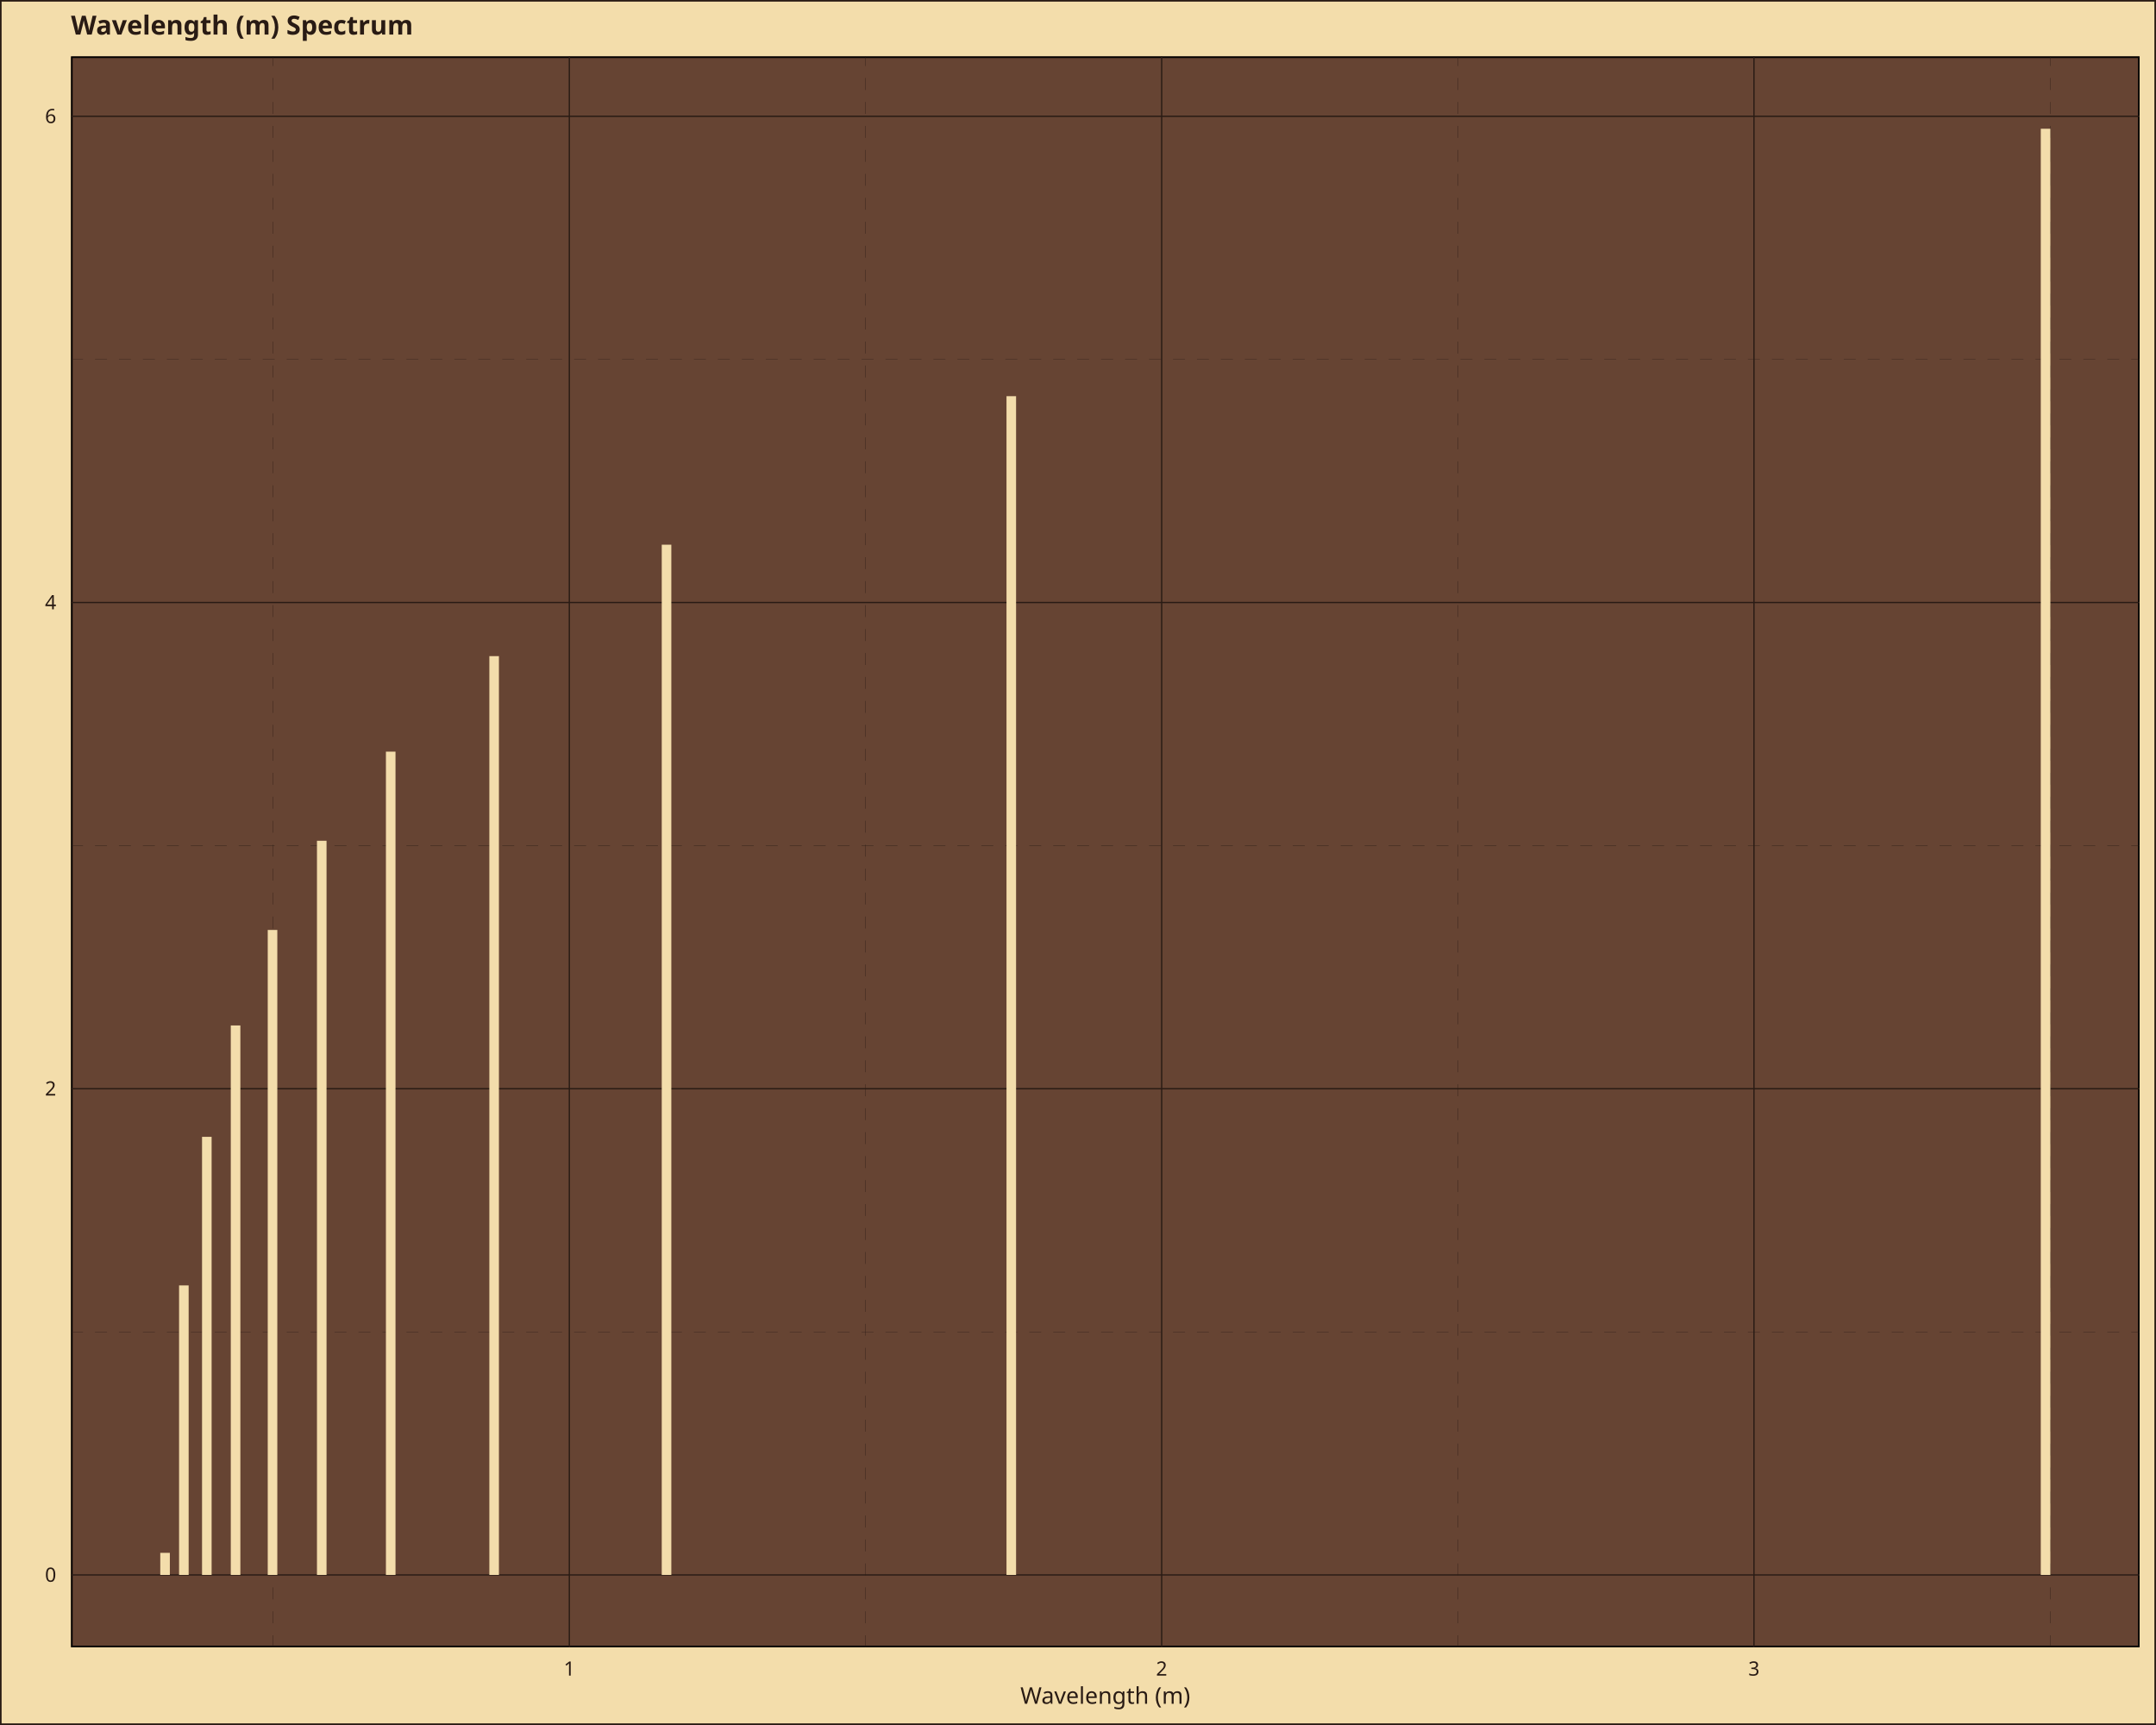
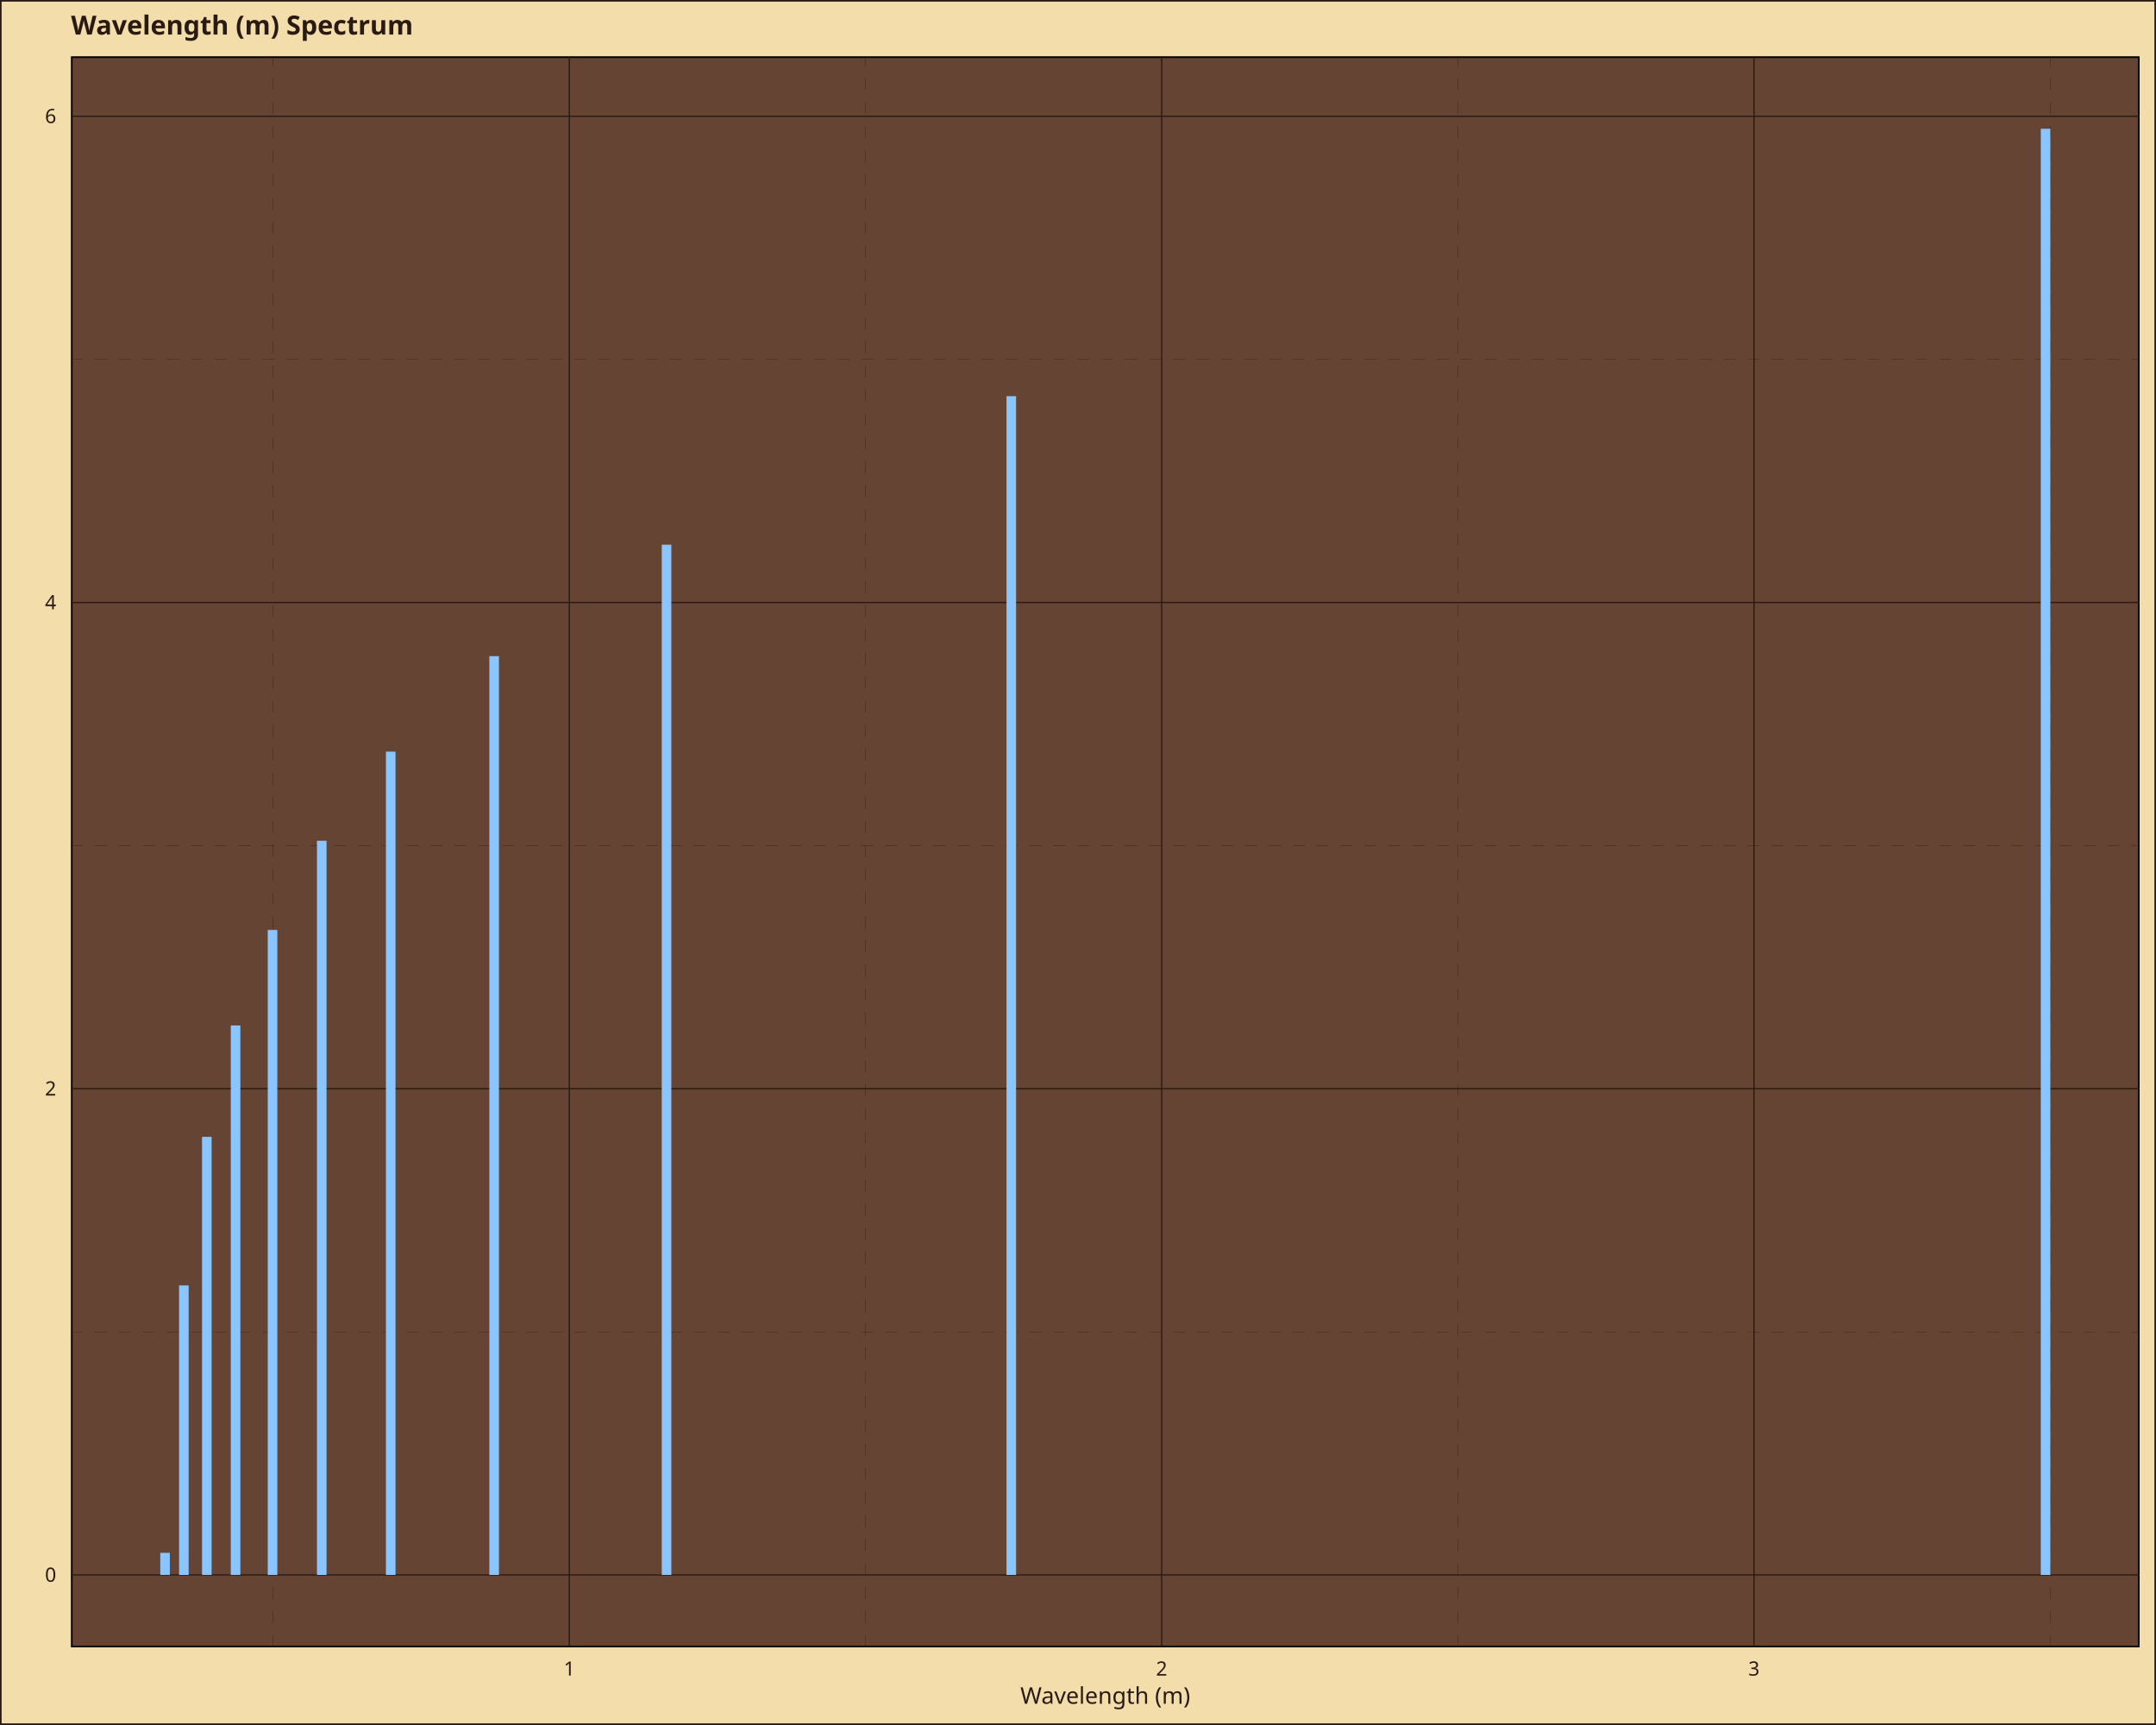
<svg xmlns="http://www.w3.org/2000/svg" class="svglite" data-engine-version="2.0" width="720.00pt" height="576.00pt" viewBox="0 0 720.00 576.00">
  <defs>
    <style type="text/css">
    .svglite line, .svglite polyline, .svglite polygon, .svglite path, .svglite rect, .svglite circle {
      fill: none;
      stroke: #000000;
      stroke-linecap: round;
      stroke-linejoin: round;
      stroke-miterlimit: 10.00;
    }
  </style>
  </defs>
  <rect width="100%" height="100%" style="stroke: none; fill: #FFFFFF;" />
  <defs>
    <clipPath id="cpMC4wMHw3MjAuMDB8MC4wMHw1NzYuMDA=">
      <rect x="0.00" y="0.00" width="720.00" height="576.00" />
    </clipPath>
  </defs>
  <g clip-path="url(#cpMC4wMHw3MjAuMDB8MC4wMHw1NzYuMDA=)">
    <rect x="0.00" y="0.00" width="720.00" height="576.00" style="stroke-width: 1.07; stroke: #291B14; fill: #F3DDAB;" />
  </g>
  <defs>
    <clipPath id="cpMjMuNzJ8NzE0LjUyfDE4Ljg0fDU1MC4wNA==">
      <rect x="23.72" y="18.84" width="690.80" height="531.20" />
    </clipPath>
  </defs>
  <g clip-path="url(#cpMjMuNzJ8NzE0LjUyfDE4Ljg0fDU1MC4wNA==)">
    <rect x="23.72" y="18.84" width="690.80" height="531.20" style="stroke-width: 1.07; fill: #664433;" />
    <polyline points="23.72,444.72 714.52,444.72 " style="stroke-width: 0.11; stroke: #291B14; stroke-dasharray: 4.00,4.00; stroke-linecap: butt;" />
    <polyline points="23.72,282.36 714.52,282.36 " style="stroke-width: 0.11; stroke: #291B14; stroke-dasharray: 4.00,4.00; stroke-linecap: butt;" />
    <polyline points="23.72,120.01 714.52,120.01 " style="stroke-width: 0.11; stroke: #291B14; stroke-dasharray: 4.00,4.00; stroke-linecap: butt;" />
    <polyline points="91.22,550.04 91.22,18.84 " style="stroke-width: 0.11; stroke: #291B14; stroke-dasharray: 4.00,4.00; stroke-linecap: butt;" />
    <polyline points="289.03,550.04 289.03,18.84 " style="stroke-width: 0.11; stroke: #291B14; stroke-dasharray: 4.00,4.00; stroke-linecap: butt;" />
    <polyline points="486.84,550.04 486.84,18.84 " style="stroke-width: 0.11; stroke: #291B14; stroke-dasharray: 4.00,4.00; stroke-linecap: butt;" />
    <polyline points="684.65,550.04 684.65,18.84 " style="stroke-width: 0.11; stroke: #291B14; stroke-dasharray: 4.00,4.00; stroke-linecap: butt;" />
    <polyline points="23.72,525.89 714.52,525.89 " style="stroke-width: 0.43; stroke: #291B14; stroke-linecap: butt;" />
    <polyline points="23.72,363.54 714.52,363.54 " style="stroke-width: 0.43; stroke: #291B14; stroke-linecap: butt;" />
    <polyline points="23.72,201.19 714.52,201.19 " style="stroke-width: 0.43; stroke: #291B14; stroke-linecap: butt;" />
    <polyline points="23.72,38.83 714.52,38.83 " style="stroke-width: 0.43; stroke: #291B14; stroke-linecap: butt;" />
    <polyline points="190.13,550.04 190.13,18.84 " style="stroke-width: 0.43; stroke: #291B14; stroke-linecap: butt;" />
    <polyline points="387.94,550.04 387.94,18.84 " style="stroke-width: 0.43; stroke: #291B14; stroke-linecap: butt;" />
    <polyline points="585.74,550.04 585.74,18.84 " style="stroke-width: 0.43; stroke: #291B14; stroke-linecap: butt;" />
-     <line x1="55.12" y1="518.51" x2="55.12" y2="525.89" style="stroke-width: 3.20; stroke: #F3DDAB; stroke-linecap: butt;" />
-     <line x1="61.40" y1="429.22" x2="61.40" y2="525.89" style="stroke-width: 3.20; stroke: #F3DDAB; stroke-linecap: butt;" />
-     <line x1="69.07" y1="379.61" x2="69.07" y2="525.89" style="stroke-width: 3.20; stroke: #F3DDAB; stroke-linecap: butt;" />
-     <line x1="78.67" y1="342.41" x2="78.67" y2="525.89" style="stroke-width: 3.20; stroke: #F3DDAB; stroke-linecap: butt;" />
-     <line x1="91.01" y1="310.52" x2="91.01" y2="525.89" style="stroke-width: 3.20; stroke: #F3DDAB; stroke-linecap: butt;" />
-     <line x1="107.45" y1="280.75" x2="107.45" y2="525.89" style="stroke-width: 3.20; stroke: #F3DDAB; stroke-linecap: butt;" />
-     <line x1="130.48" y1="250.99" x2="130.48" y2="525.89" style="stroke-width: 3.20; stroke: #F3DDAB; stroke-linecap: butt;" />
-     <line x1="165.02" y1="219.10" x2="165.02" y2="525.89" style="stroke-width: 3.20; stroke: #F3DDAB; stroke-linecap: butt;" />
-     <line x1="222.59" y1="181.89" x2="222.59" y2="525.89" style="stroke-width: 3.20; stroke: #F3DDAB; stroke-linecap: butt;" />
-     <line x1="337.72" y1="132.28" x2="337.72" y2="525.89" style="stroke-width: 3.20; stroke: #F3DDAB; stroke-linecap: butt;" />
-     <line x1="683.12" y1="42.99" x2="683.12" y2="525.89" style="stroke-width: 3.20; stroke: #F3DDAB; stroke-linecap: butt;" />
+     <line x1="55.12" y1="518.51" x2="55.12" y2="525.89" style="stroke-width: 3.20; stroke: #8AC5FF; stroke-linecap: butt;" />
+     <line x1="61.40" y1="429.22" x2="61.40" y2="525.89" style="stroke-width: 3.20; stroke: #8AC5FF; stroke-linecap: butt;" />
+     <line x1="69.07" y1="379.61" x2="69.07" y2="525.89" style="stroke-width: 3.20; stroke: #8AC5FF; stroke-linecap: butt;" />
+     <line x1="78.67" y1="342.41" x2="78.67" y2="525.89" style="stroke-width: 3.20; stroke: #8AC5FF; stroke-linecap: butt;" />
+     <line x1="91.01" y1="310.52" x2="91.01" y2="525.89" style="stroke-width: 3.20; stroke: #8AC5FF; stroke-linecap: butt;" />
+     <line x1="107.45" y1="280.75" x2="107.45" y2="525.89" style="stroke-width: 3.20; stroke: #8AC5FF; stroke-linecap: butt;" />
+     <line x1="130.48" y1="250.99" x2="130.48" y2="525.89" style="stroke-width: 3.20; stroke: #8AC5FF; stroke-linecap: butt;" />
+     <line x1="165.02" y1="219.10" x2="165.02" y2="525.89" style="stroke-width: 3.20; stroke: #8AC5FF; stroke-linecap: butt;" />
+     <line x1="222.59" y1="181.89" x2="222.59" y2="525.89" style="stroke-width: 3.20; stroke: #8AC5FF; stroke-linecap: butt;" />
+     <line x1="337.72" y1="132.28" x2="337.72" y2="525.89" style="stroke-width: 3.20; stroke: #8AC5FF; stroke-linecap: butt;" />
+     <line x1="683.12" y1="42.99" x2="683.12" y2="525.89" style="stroke-width: 3.20; stroke: #8AC5FF; stroke-linecap: butt;" />
  </g>
  <g clip-path="url(#cpMC4wMHw3MjAuMDB8MC4wMHw1NzYuMDA=)">
    <text x="18.79" y="528.17" text-anchor="end" style="font-size: 6.60px; fill: #291B14; font-family: sans;" textLength="3.67px" lengthAdjust="spacingAndGlyphs">0</text>
    <text x="18.79" y="365.81" text-anchor="end" style="font-size: 6.60px; fill: #291B14; font-family: sans;" textLength="3.67px" lengthAdjust="spacingAndGlyphs">2</text>
    <text x="18.79" y="203.46" text-anchor="end" style="font-size: 6.60px; fill: #291B14; font-family: sans;" textLength="3.67px" lengthAdjust="spacingAndGlyphs">4</text>
    <text x="18.79" y="41.11" text-anchor="end" style="font-size: 6.60px; fill: #291B14; font-family: sans;" textLength="3.67px" lengthAdjust="spacingAndGlyphs">6</text>
    <text x="190.13" y="559.51" text-anchor="middle" style="font-size: 6.60px; fill: #291B14; font-family: sans;" textLength="3.67px" lengthAdjust="spacingAndGlyphs">1</text>
    <text x="387.94" y="559.51" text-anchor="middle" style="font-size: 6.60px; fill: #291B14; font-family: sans;" textLength="3.67px" lengthAdjust="spacingAndGlyphs">2</text>
    <text x="585.74" y="559.51" text-anchor="middle" style="font-size: 6.60px; fill: #291B14; font-family: sans;" textLength="3.67px" lengthAdjust="spacingAndGlyphs">3</text>
    <text x="369.12" y="568.92" text-anchor="middle" style="font-size: 7.70px; fill: #291B14; font-family: sans;" textLength="54.35px" lengthAdjust="spacingAndGlyphs">Wavelength (m)</text>
    <text x="23.72" y="11.54" style="font-size: 8.80px; font-weight: bold; fill: #291B14; font-family: sans;" textLength="102.23px" lengthAdjust="spacingAndGlyphs">Wavelength (m) Spectrum</text>
  </g>
</svg>
